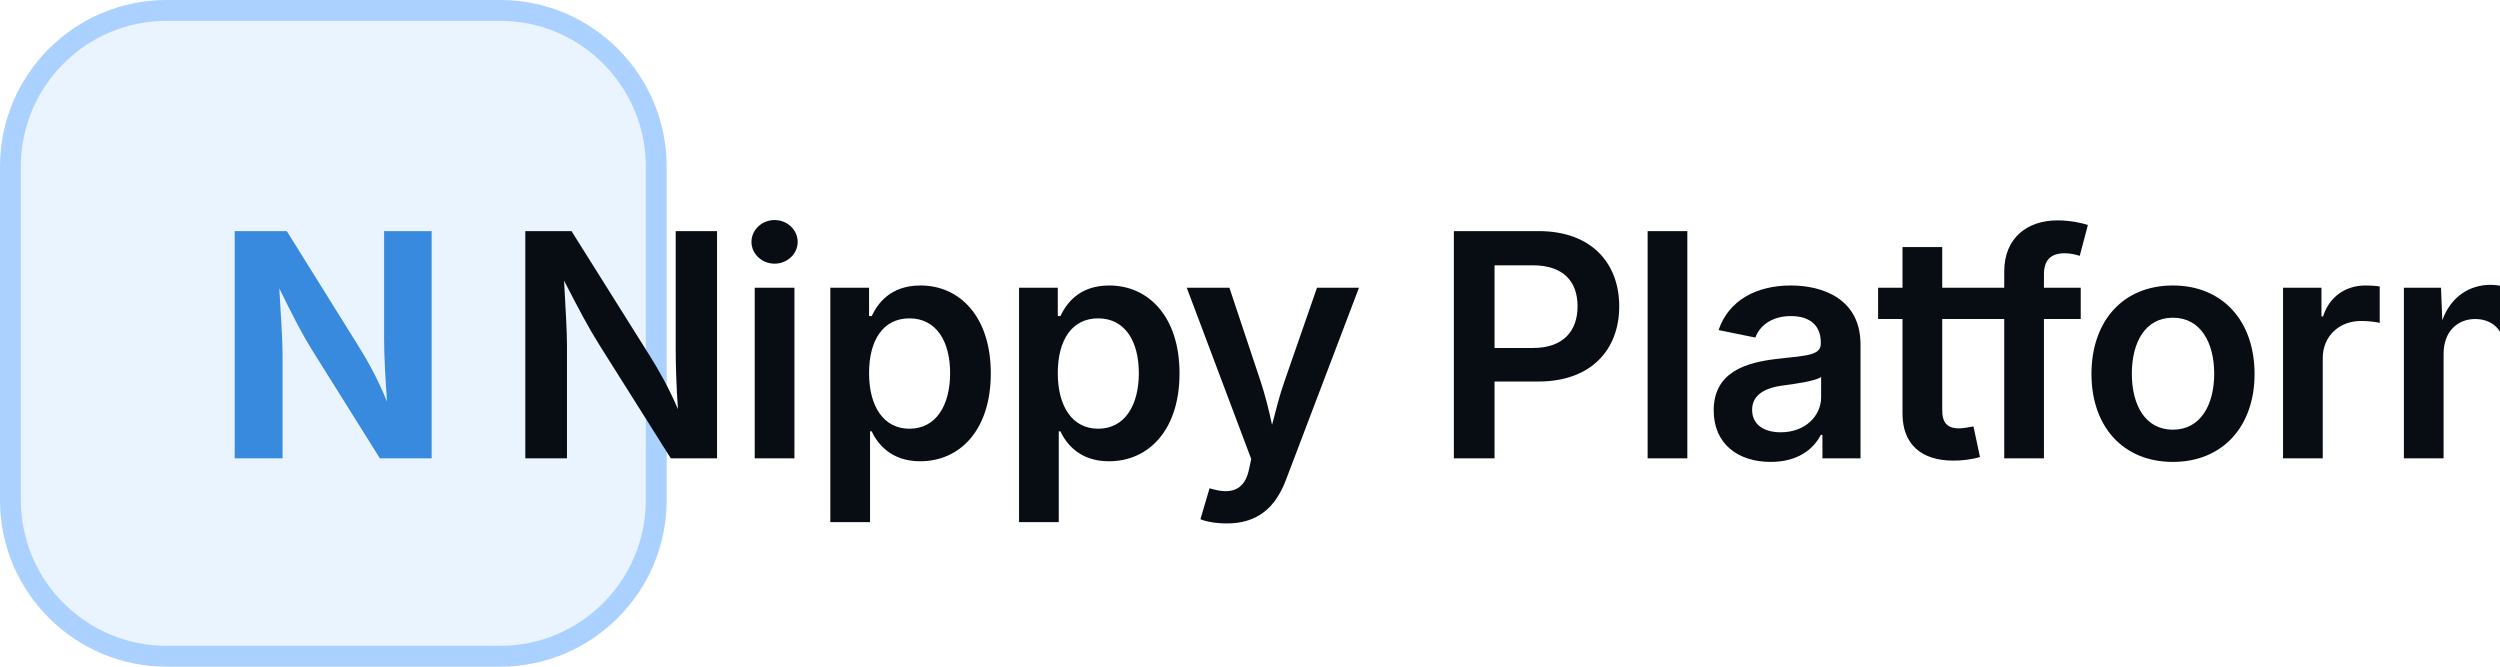
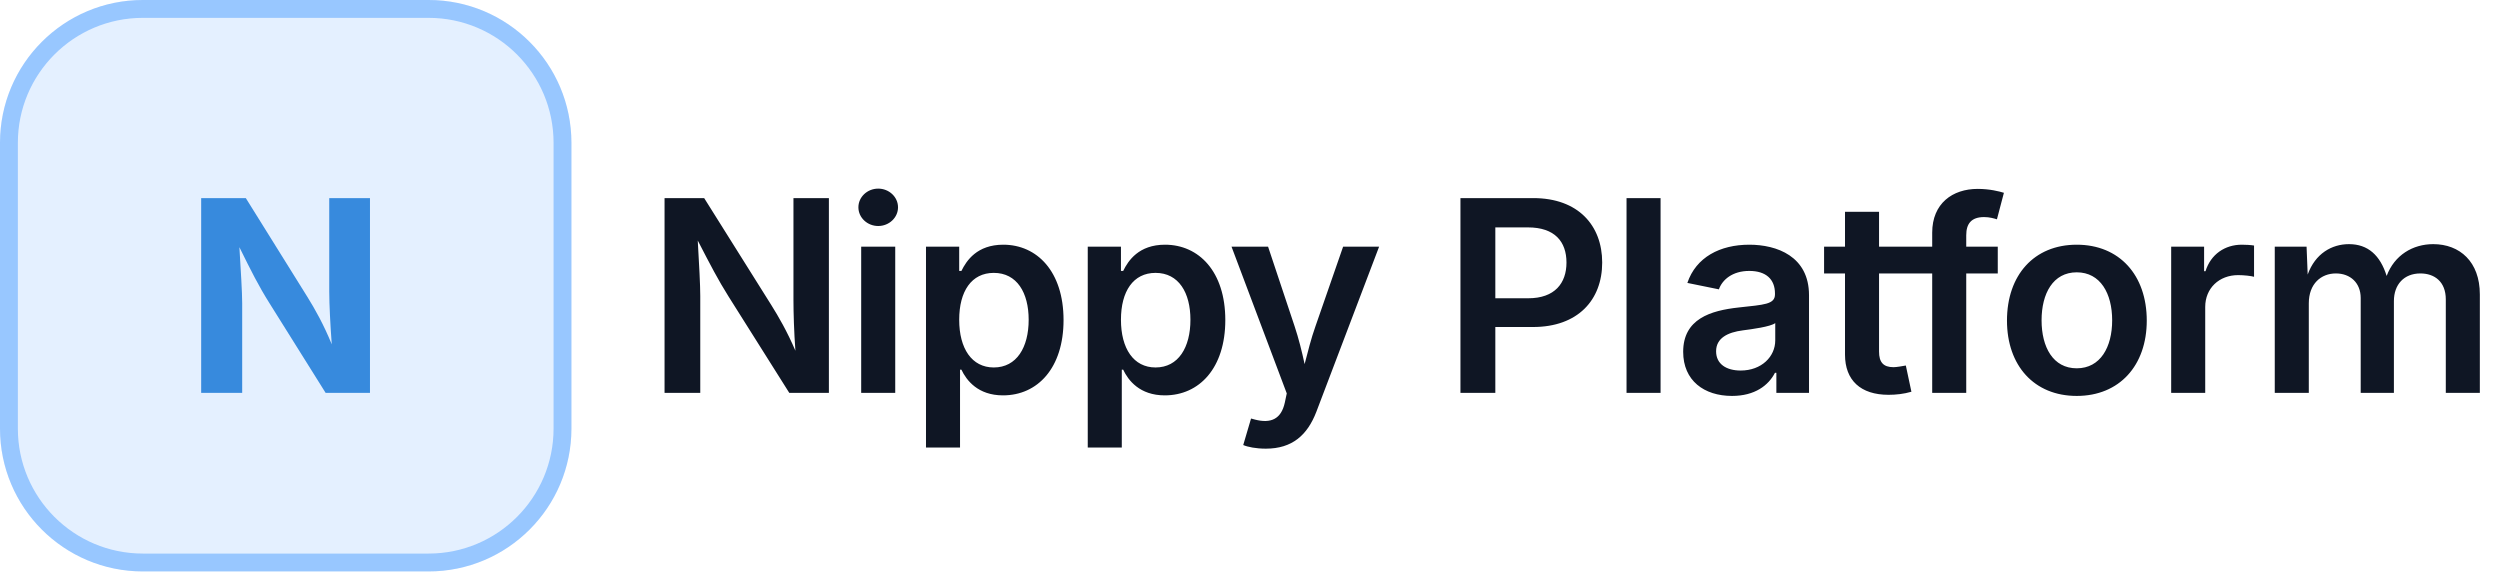
- <svg xmlns="http://www.w3.org/2000/svg" width="120" height="32" viewBox="0 0 120 32" fill="none">
-   <rect width="32" height="32" rx="8" fill="#4D9EFF" fill-opacity="0.12" />
-   <rect x="0.5" y="0.5" width="31" height="31" rx="7.5" stroke="#4D9EFF" stroke-opacity="0.4" />
+ <svg xmlns="http://www.w3.org/2000/svg" width="140" height="32" viewBox="0 0 140 32" fill="none">
+   <rect width="32" height="32" rx="8" fill="#4D9EFF" fill-opacity="0.15" />
+   <rect x="0.5" y="0.5" width="31" height="31" rx="7.5" stroke="#4D9EFF" stroke-opacity="0.5" />
  <text x="16" y="22" font-family="DM Sans, Inter, sans-serif" font-size="15" font-weight="700" fill="#378ADD" text-anchor="middle">N</text>
-   <text x="76" y="22" font-family="DM Sans, Inter, sans-serif" font-size="15" font-weight="600" fill="#080D14" text-anchor="middle" letter-spacing="-0.3">Nippy Platform</text>
+   <text x="88" y="22" font-family="DM Sans, Inter, sans-serif" font-size="15" font-weight="600" fill="#0F1624" text-anchor="middle" letter-spacing="-0.3">Nippy Platform</text>
</svg>
